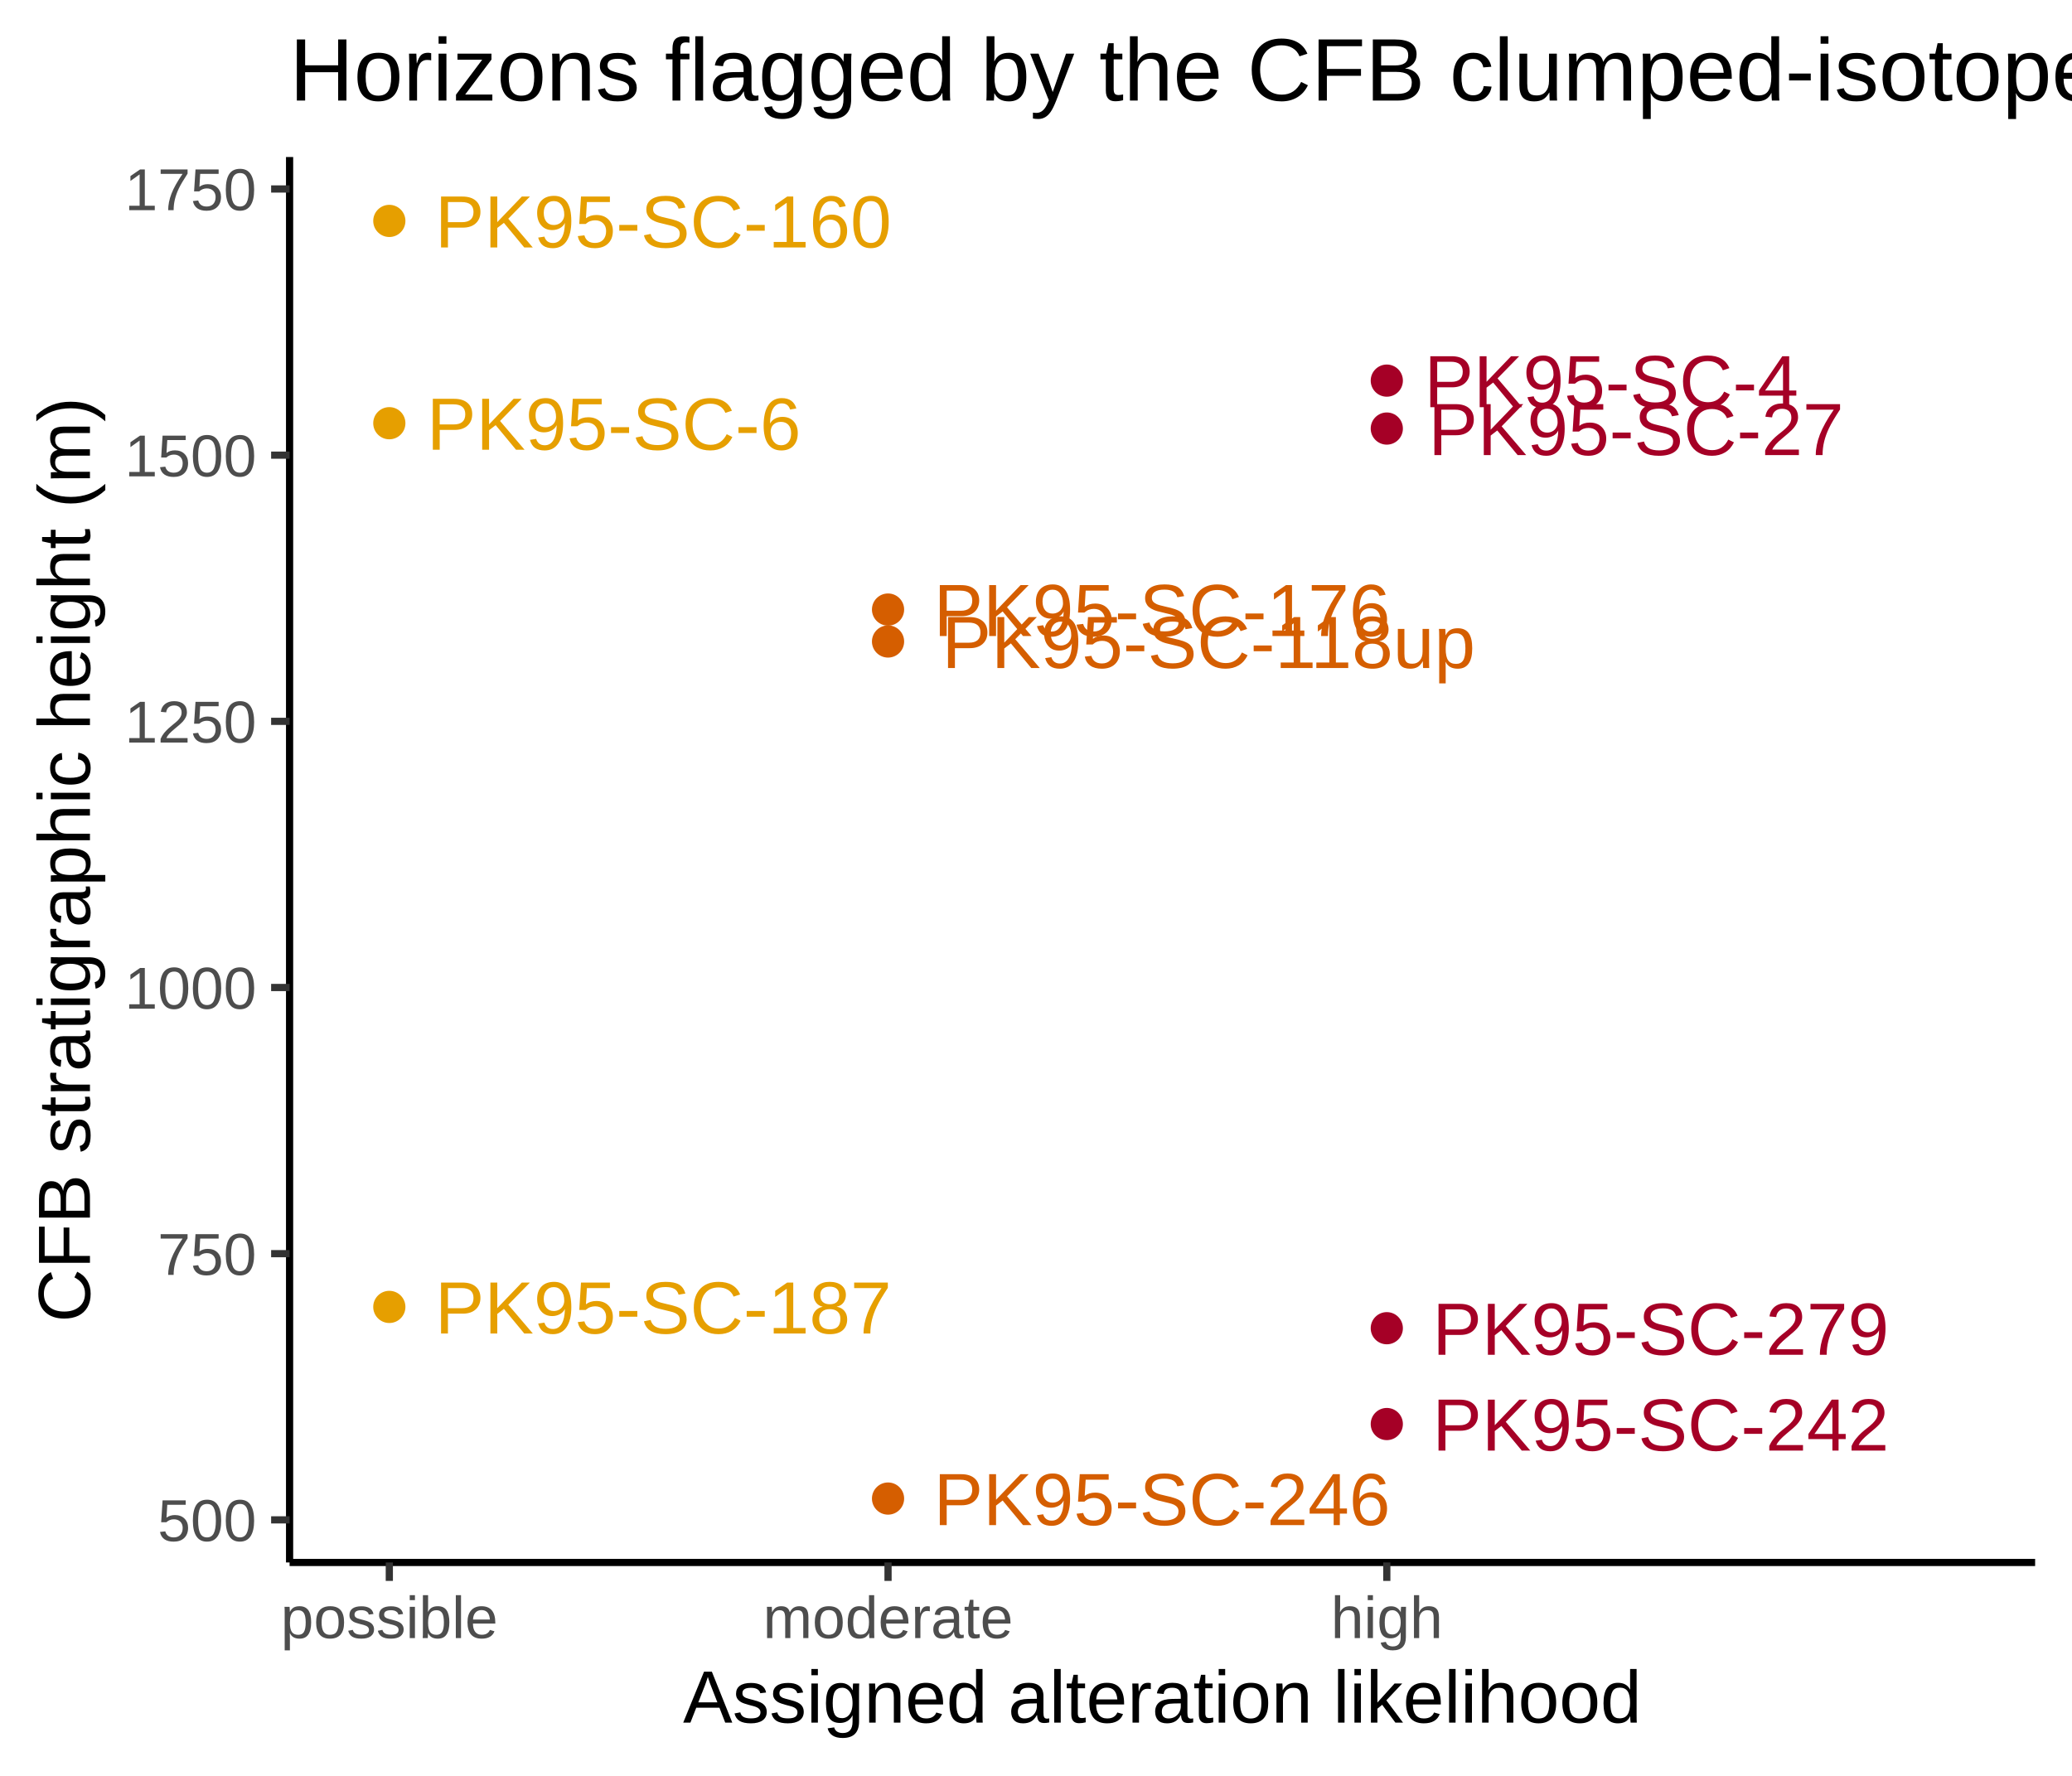
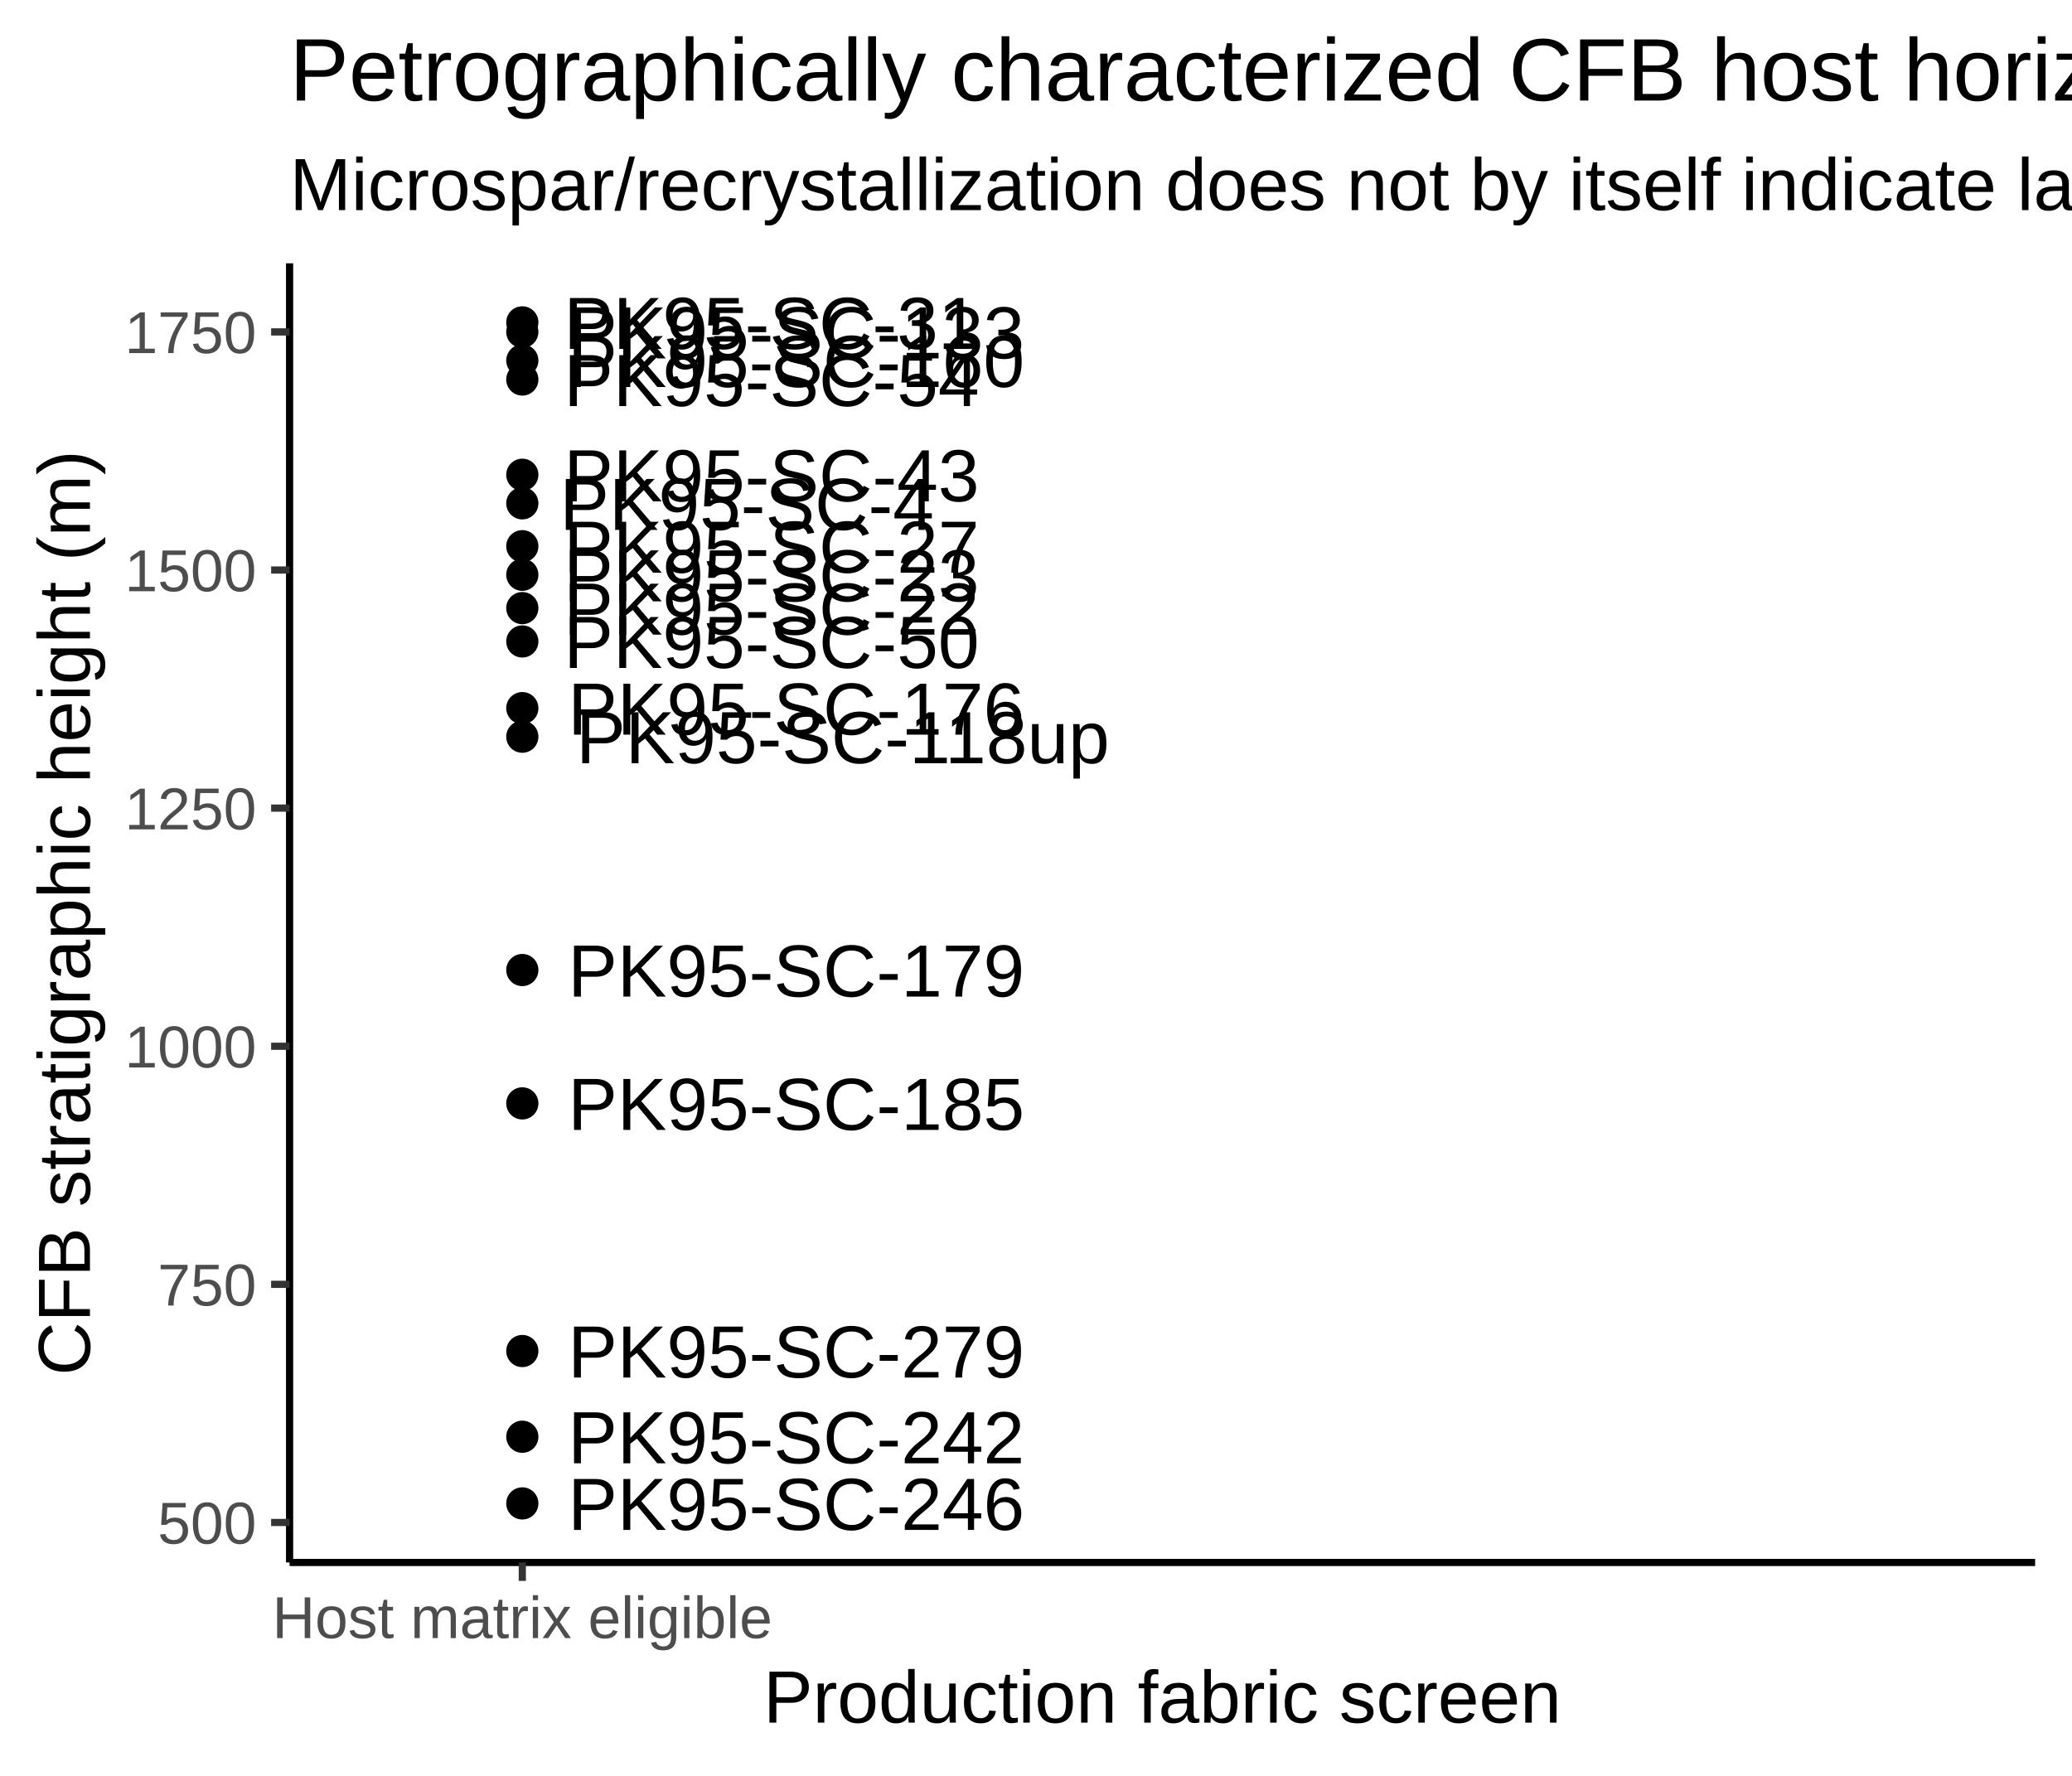
<svg xmlns="http://www.w3.org/2000/svg" class="svglite" width="504.00pt" height="432.00pt" viewBox="0 0 504.00 432.00">
  <defs>
    <style type="text/css">
    .svglite line, .svglite polyline, .svglite polygon, .svglite path, .svglite rect, .svglite circle {
      fill: none;
      stroke: #000000;
      stroke-linecap: round;
      stroke-linejoin: round;
      stroke-miterlimit: 10.00;
    }
    .svglite text {
      white-space: pre;
    }
  </style>
  </defs>
  <rect width="100%" height="100%" style="stroke: none; fill: #FFFFFF;" />
  <defs>
    <clipPath id="cpMC4wMHw1MDQuMDB8MC4wMHw0MzIuMDA=">
      <rect x="0.00" y="0.00" width="504.00" height="432.00" />
    </clipPath>
  </defs>
  <g clip-path="url(#cpMC4wMHw1MDQuMDB8MC4wMHw0MzIuMDA=)">
-     <rect x="0.00" y="0" width="504.00" height="432.00" style="stroke-width: 1.75; stroke: #FFFFFF; fill: #FFFFFF;" />
+     <rect x="0.00" y="0.00" width="504.00" height="432.00" style="stroke-width: 1.75; stroke: #FFFFFF; fill: #FFFFFF;" />
  </g>
  <defs>
-     <clipPath id="cpNzAuNDR8NDk1LjAzfDM4LjIwfDM4MC4wOA==">
-       <rect x="70.44" y="38.20" width="424.60" height="341.88" />
+     <clipPath id="cpNzAuNDR8NDk1LjAzfDY0LjA2fDM4MC4wOA==">
+       <rect x="70.44" y="64.06" width="424.60" height="316.02" />
    </clipPath>
  </defs>
-   <g clip-path="url(#cpNzAuNDR8NDk1LjAzfDM4LjIwfDM4MC4wOA==)">
-     <rect x="70.44" y="38.20" width="424.60" height="341.88" style="stroke-width: 1.75; stroke: none; fill: #FFFFFF;" />
-     <circle cx="216.01" cy="364.54" r="3.56" style="stroke-width: 0.71; stroke: #D55E00; fill: #D55E00;" />
-     <circle cx="337.33" cy="346.41" r="3.56" style="stroke-width: 0.71; stroke: #A50026; fill: #A50026;" />
-     <circle cx="337.33" cy="323.10" r="3.56" style="stroke-width: 0.71; stroke: #A50026; fill: #A50026;" />
-     <circle cx="94.70" cy="317.92" r="3.56" style="stroke-width: 0.71; stroke: #E69F00; fill: #E69F00;" />
-     <circle cx="216.01" cy="156.05" r="3.56" style="stroke-width: 0.71; stroke: #D55E00; fill: #D55E00;" />
-     <circle cx="216.01" cy="148.28" r="3.56" style="stroke-width: 0.71; stroke: #D55E00; fill: #D55E00;" />
-     <circle cx="337.33" cy="104.25" r="3.56" style="stroke-width: 0.71; stroke: #A50026; fill: #A50026;" />
-     <circle cx="94.70" cy="102.95" r="3.56" style="stroke-width: 0.71; stroke: #E69F00; fill: #E69F00;" />
-     <circle cx="337.33" cy="92.59" r="3.56" style="stroke-width: 0.71; stroke: #A50026; fill: #A50026;" />
-     <circle cx="94.70" cy="53.74" r="3.56" style="stroke-width: 0.71; stroke: #E69F00; fill: #E69F00;" />
-     <text x="227.12" y="371.00" style="font-size: 18.00px;fill: #D55E00; font-family: &quot;Arial&quot;;" textLength="111.04px" lengthAdjust="spacingAndGlyphs">PK95-SC-246</text>
-     <text x="348.43" y="352.87" style="font-size: 18.00px;fill: #A50026; font-family: &quot;Arial&quot;;" textLength="111.04px" lengthAdjust="spacingAndGlyphs">PK95-SC-242</text>
-     <text x="348.43" y="329.56" style="font-size: 18.00px;fill: #A50026; font-family: &quot;Arial&quot;;" textLength="111.04px" lengthAdjust="spacingAndGlyphs">PK95-SC-279</text>
-     <text x="105.80" y="324.38" style="font-size: 18.00px;fill: #E69F00; font-family: &quot;Arial&quot;;" textLength="111.04px" lengthAdjust="spacingAndGlyphs">PK95-SC-187</text>
-     <text x="229.12" y="162.50" style="font-size: 18.00px;fill: #D55E00; font-family: &quot;Arial&quot;;" textLength="131.05px" lengthAdjust="spacingAndGlyphs">PK95-SC-118up</text>
-     <text x="227.12" y="154.73" style="font-size: 18.00px;fill: #D55E00; font-family: &quot;Arial&quot;;" textLength="111.04px" lengthAdjust="spacingAndGlyphs">PK95-SC-176</text>
-     <text x="347.43" y="110.70" style="font-size: 18.00px;fill: #A50026; font-family: &quot;Arial&quot;;" textLength="101.03px" lengthAdjust="spacingAndGlyphs">PK95-SC-27</text>
-     <text x="103.80" y="109.41" style="font-size: 18.00px;fill: #E69F00; font-family: &quot;Arial&quot;;" textLength="91.02px" lengthAdjust="spacingAndGlyphs">PK95-SC-6</text>
-     <text x="346.43" y="99.05" style="font-size: 18.00px;fill: #A50026; font-family: &quot;Arial&quot;;" textLength="91.02px" lengthAdjust="spacingAndGlyphs">PK95-SC-4</text>
-     <text x="105.80" y="60.20" style="font-size: 18.00px;fill: #E69F00; font-family: &quot;Arial&quot;;" textLength="111.04px" lengthAdjust="spacingAndGlyphs">PK95-SC-160</text>
+   <g clip-path="url(#cpNzAuNDR8NDk1LjAzfDY0LjA2fDM4MC4wOA==)">
+     <rect x="70.44" y="64.06" width="424.60" height="316.02" style="stroke-width: 1.75; stroke: none; fill: #FFFFFF;" />
+     <circle cx="127.05" cy="365.72" r="3.56" style="stroke-width: 0.71; fill: #000000;" />
+     <circle cx="127.05" cy="349.50" r="3.56" style="stroke-width: 0.71; fill: #000000;" />
+     <circle cx="127.05" cy="328.65" r="3.56" style="stroke-width: 0.71; fill: #000000;" />
+     <circle cx="127.05" cy="268.41" r="3.56" style="stroke-width: 0.71; fill: #000000;" />
+     <circle cx="127.05" cy="235.97" r="3.56" style="stroke-width: 0.71; fill: #000000;" />
+     <circle cx="127.05" cy="179.21" r="3.56" style="stroke-width: 0.71; fill: #000000;" />
+     <circle cx="127.05" cy="172.26" r="3.56" style="stroke-width: 0.71; fill: #000000;" />
+     <circle cx="127.05" cy="156.04" r="3.56" style="stroke-width: 0.71; fill: #000000;" />
+     <circle cx="127.05" cy="147.93" r="3.56" style="stroke-width: 0.71; fill: #000000;" />
+     <circle cx="127.05" cy="139.82" r="3.56" style="stroke-width: 0.71; fill: #000000;" />
+     <circle cx="127.05" cy="132.87" r="3.56" style="stroke-width: 0.71; fill: #000000;" />
+     <circle cx="127.05" cy="122.44" r="3.56" style="stroke-width: 0.71; fill: #000000;" />
+     <circle cx="127.05" cy="115.49" r="3.56" style="stroke-width: 0.71; fill: #000000;" />
+     <circle cx="127.05" cy="92.32" r="3.56" style="stroke-width: 0.71; fill: #000000;" />
+     <circle cx="127.05" cy="87.69" r="3.56" style="stroke-width: 0.71; fill: #000000;" />
+     <circle cx="127.05" cy="80.74" r="3.56" style="stroke-width: 0.71; fill: #000000;" />
+     <circle cx="127.05" cy="78.42" r="3.56" style="stroke-width: 0.71; fill: #000000;" />
+     <text x="138.15" y="372.17" style="font-size: 18.00px; font-family: &quot;Arial&quot;;" textLength="111.04px" lengthAdjust="spacingAndGlyphs">PK95-SC-246</text>
+     <text x="138.15" y="355.95" style="font-size: 18.00px; font-family: &quot;Arial&quot;;" textLength="111.04px" lengthAdjust="spacingAndGlyphs">PK95-SC-242</text>
+     <text x="138.15" y="335.10" style="font-size: 18.00px; font-family: &quot;Arial&quot;;" textLength="111.04px" lengthAdjust="spacingAndGlyphs">PK95-SC-279</text>
+     <text x="138.15" y="274.86" style="font-size: 18.00px; font-family: &quot;Arial&quot;;" textLength="111.04px" lengthAdjust="spacingAndGlyphs">PK95-SC-185</text>
+     <text x="138.15" y="242.43" style="font-size: 18.00px; font-family: &quot;Arial&quot;;" textLength="111.04px" lengthAdjust="spacingAndGlyphs">PK95-SC-179</text>
+     <text x="140.15" y="185.66" style="font-size: 18.00px; font-family: &quot;Arial&quot;;" textLength="131.05px" lengthAdjust="spacingAndGlyphs">PK95-SC-118up</text>
+     <text x="138.15" y="178.71" style="font-size: 18.00px; font-family: &quot;Arial&quot;;" textLength="111.04px" lengthAdjust="spacingAndGlyphs">PK95-SC-176</text>
+     <text x="137.15" y="162.49" style="font-size: 18.00px; font-family: &quot;Arial&quot;;" textLength="101.03px" lengthAdjust="spacingAndGlyphs">PK95-SC-50</text>
+     <text x="137.15" y="154.38" style="font-size: 18.00px; font-family: &quot;Arial&quot;;" textLength="101.03px" lengthAdjust="spacingAndGlyphs">PK95-SC-22</text>
+     <text x="137.15" y="146.28" style="font-size: 18.00px; font-family: &quot;Arial&quot;;" textLength="101.03px" lengthAdjust="spacingAndGlyphs">PK95-SC-23</text>
+     <text x="137.15" y="139.32" style="font-size: 18.00px; font-family: &quot;Arial&quot;;" textLength="101.03px" lengthAdjust="spacingAndGlyphs">PK95-SC-27</text>
+     <text x="136.15" y="128.90" style="font-size: 18.00px; font-family: &quot;Arial&quot;;" textLength="91.02px" lengthAdjust="spacingAndGlyphs">PK95-SC-4</text>
+     <text x="137.15" y="121.95" style="font-size: 18.00px; font-family: &quot;Arial&quot;;" textLength="101.03px" lengthAdjust="spacingAndGlyphs">PK95-SC-43</text>
+     <text x="137.15" y="98.78" style="font-size: 18.00px; font-family: &quot;Arial&quot;;" textLength="101.03px" lengthAdjust="spacingAndGlyphs">PK95-SC-54</text>
+     <text x="138.15" y="94.15" style="font-size: 18.00px; font-family: &quot;Arial&quot;;" textLength="111.04px" lengthAdjust="spacingAndGlyphs">PK95-SC-160</text>
+     <text x="138.15" y="87.19" style="font-size: 18.00px; font-family: &quot;Arial&quot;;" textLength="111.04px" lengthAdjust="spacingAndGlyphs">PK95-SC-133</text>
+     <text x="137.15" y="84.88" style="font-size: 18.00px; font-family: &quot;Arial&quot;;" textLength="101.03px" lengthAdjust="spacingAndGlyphs">PK95-SC-31</text>
  </g>
  <g clip-path="url(#cpMC4wMHw1MDQuMDB8MC4wMHw0MzIuMDA=)">
-     <polyline points="70.44,380.08 70.44,38.20 " style="stroke-width: 1.75; stroke-linecap: butt;" />
-     <text x="62.37" y="374.88" text-anchor="end" style="font-size: 14.40px;fill: #4D4D4D; font-family: &quot;Arial&quot;;" textLength="24.02px" lengthAdjust="spacingAndGlyphs">500</text>
-     <text x="62.37" y="310.13" text-anchor="end" style="font-size: 14.40px;fill: #4D4D4D; font-family: &quot;Arial&quot;;" textLength="24.02px" lengthAdjust="spacingAndGlyphs">750</text>
-     <text x="62.37" y="245.38" text-anchor="end" style="font-size: 14.40px;fill: #4D4D4D; font-family: &quot;Arial&quot;;" textLength="32.03px" lengthAdjust="spacingAndGlyphs">1000</text>
-     <text x="62.37" y="180.63" text-anchor="end" style="font-size: 14.40px;fill: #4D4D4D; font-family: &quot;Arial&quot;;" textLength="32.03px" lengthAdjust="spacingAndGlyphs">1250</text>
-     <text x="62.37" y="115.88" text-anchor="end" style="font-size: 14.40px;fill: #4D4D4D; font-family: &quot;Arial&quot;;" textLength="32.03px" lengthAdjust="spacingAndGlyphs">1500</text>
-     <text x="62.37" y="51.13" text-anchor="end" style="font-size: 14.40px;fill: #4D4D4D; font-family: &quot;Arial&quot;;" textLength="32.03px" lengthAdjust="spacingAndGlyphs">1750</text>
-     <polyline points="65.95,369.72 70.44,369.72 " style="stroke-width: 1.75; stroke: #333333; stroke-linecap: butt;" />
-     <polyline points="65.95,304.97 70.44,304.97 " style="stroke-width: 1.75; stroke: #333333; stroke-linecap: butt;" />
-     <polyline points="65.95,240.22 70.44,240.22 " style="stroke-width: 1.75; stroke: #333333; stroke-linecap: butt;" />
-     <polyline points="65.95,175.47 70.44,175.47 " style="stroke-width: 1.75; stroke: #333333; stroke-linecap: butt;" />
-     <polyline points="65.95,110.72 70.44,110.72 " style="stroke-width: 1.75; stroke: #333333; stroke-linecap: butt;" />
-     <polyline points="65.95,45.97 70.44,45.97 " style="stroke-width: 1.75; stroke: #333333; stroke-linecap: butt;" />
+     <polyline points="70.44,380.08 70.44,64.06 " style="stroke-width: 1.75; stroke-linecap: butt;" />
+     <text x="62.37" y="375.51" text-anchor="end" style="font-size: 14.40px;fill: #4D4D4D; font-family: &quot;Arial&quot;;" textLength="24.02px" lengthAdjust="spacingAndGlyphs">500</text>
+     <text x="62.37" y="317.59" text-anchor="end" style="font-size: 14.40px;fill: #4D4D4D; font-family: &quot;Arial&quot;;" textLength="24.02px" lengthAdjust="spacingAndGlyphs">750</text>
+     <text x="62.37" y="259.67" text-anchor="end" style="font-size: 14.40px;fill: #4D4D4D; font-family: &quot;Arial&quot;;" textLength="32.03px" lengthAdjust="spacingAndGlyphs">1000</text>
+     <text x="62.37" y="201.75" text-anchor="end" style="font-size: 14.40px;fill: #4D4D4D; font-family: &quot;Arial&quot;;" textLength="32.03px" lengthAdjust="spacingAndGlyphs">1250</text>
+     <text x="62.37" y="143.82" text-anchor="end" style="font-size: 14.40px;fill: #4D4D4D; font-family: &quot;Arial&quot;;" textLength="32.03px" lengthAdjust="spacingAndGlyphs">1500</text>
+     <text x="62.37" y="85.90" text-anchor="end" style="font-size: 14.40px;fill: #4D4D4D; font-family: &quot;Arial&quot;;" textLength="32.03px" lengthAdjust="spacingAndGlyphs">1750</text>
+     <polyline points="65.95,370.35 70.44,370.35 " style="stroke-width: 1.75; stroke: #333333; stroke-linecap: butt;" />
+     <polyline points="65.95,312.43 70.44,312.43 " style="stroke-width: 1.75; stroke: #333333; stroke-linecap: butt;" />
+     <polyline points="65.95,254.51 70.44,254.51 " style="stroke-width: 1.75; stroke: #333333; stroke-linecap: butt;" />
+     <polyline points="65.95,196.58 70.44,196.58 " style="stroke-width: 1.75; stroke: #333333; stroke-linecap: butt;" />
+     <polyline points="65.95,138.66 70.44,138.66 " style="stroke-width: 1.75; stroke: #333333; stroke-linecap: butt;" />
+     <polyline points="65.95,80.74 70.44,80.74 " style="stroke-width: 1.75; stroke: #333333; stroke-linecap: butt;" />
    <polyline points="70.44,380.08 495.03,380.08 " style="stroke-width: 1.75; stroke-linecap: butt;" />
-     <polyline points="94.70,384.57 94.70,380.08 " style="stroke-width: 1.75; stroke: #333333; stroke-linecap: butt;" />
-     <polyline points="216.01,384.57 216.01,380.08 " style="stroke-width: 1.75; stroke: #333333; stroke-linecap: butt;" />
-     <polyline points="337.33,384.57 337.33,380.08 " style="stroke-width: 1.75; stroke: #333333; stroke-linecap: butt;" />
-     <text x="94.70" y="398.48" text-anchor="middle" style="font-size: 14.40px;fill: #4D4D4D; font-family: &quot;Arial&quot;;" textLength="52.80px" lengthAdjust="spacingAndGlyphs">possible</text>
-     <text x="216.01" y="398.48" text-anchor="middle" style="font-size: 14.40px;fill: #4D4D4D; font-family: &quot;Arial&quot;;" textLength="60.81px" lengthAdjust="spacingAndGlyphs">moderate</text>
-     <text x="337.33" y="398.48" text-anchor="middle" style="font-size: 14.40px;fill: #4D4D4D; font-family: &quot;Arial&quot;;" textLength="27.22px" lengthAdjust="spacingAndGlyphs">high</text>
-     <text x="282.73" y="419.05" text-anchor="middle" style="font-size: 18.00px; font-family: &quot;Arial&quot;;" textLength="233.10px" lengthAdjust="spacingAndGlyphs">Assigned alteration likelihood</text>
-     <text transform="translate(21.88,209.14) rotate(-90)" text-anchor="middle" style="font-size: 18.00px; font-family: &quot;Arial&quot;;" textLength="225.06px" lengthAdjust="spacingAndGlyphs">CFB stratigraphic height (m)</text>
-     <text x="70.44" y="24.46" style="font-size: 21.60px; font-family: &quot;Arial&quot;;" textLength="511.32px" lengthAdjust="spacingAndGlyphs">Horizons flagged by the CFB clumped-isotope screen</text>
+     <polyline points="127.05,384.57 127.05,380.08 " style="stroke-width: 1.75; stroke: #333333; stroke-linecap: butt;" />
+     <text x="127.05" y="398.48" text-anchor="middle" style="font-size: 14.40px;fill: #4D4D4D; font-family: &quot;Arial&quot;;" textLength="121.56px" lengthAdjust="spacingAndGlyphs">Host matrix eligible</text>
+     <text x="282.73" y="419.05" text-anchor="middle" style="font-size: 18.00px; font-family: &quot;Arial&quot;;" textLength="194.08px" lengthAdjust="spacingAndGlyphs">Production fabric screen</text>
+     <text transform="translate(21.88,222.07) rotate(-90)" text-anchor="middle" style="font-size: 18.00px; font-family: &quot;Arial&quot;;" textLength="225.06px" lengthAdjust="spacingAndGlyphs">CFB stratigraphic height (m)</text>
+     <text x="70.44" y="51.11" style="font-size: 18.00px; font-family: &quot;Arial&quot;;" textLength="529.21px" lengthAdjust="spacingAndGlyphs">Microspar/recrystallization does not by itself indicate late formation</text>
+     <text x="70.44" y="24.46" style="font-size: 21.60px; font-family: &quot;Arial&quot;;" textLength="474.09px" lengthAdjust="spacingAndGlyphs">Petrographically characterized CFB host horizons</text>
  </g>
</svg>
